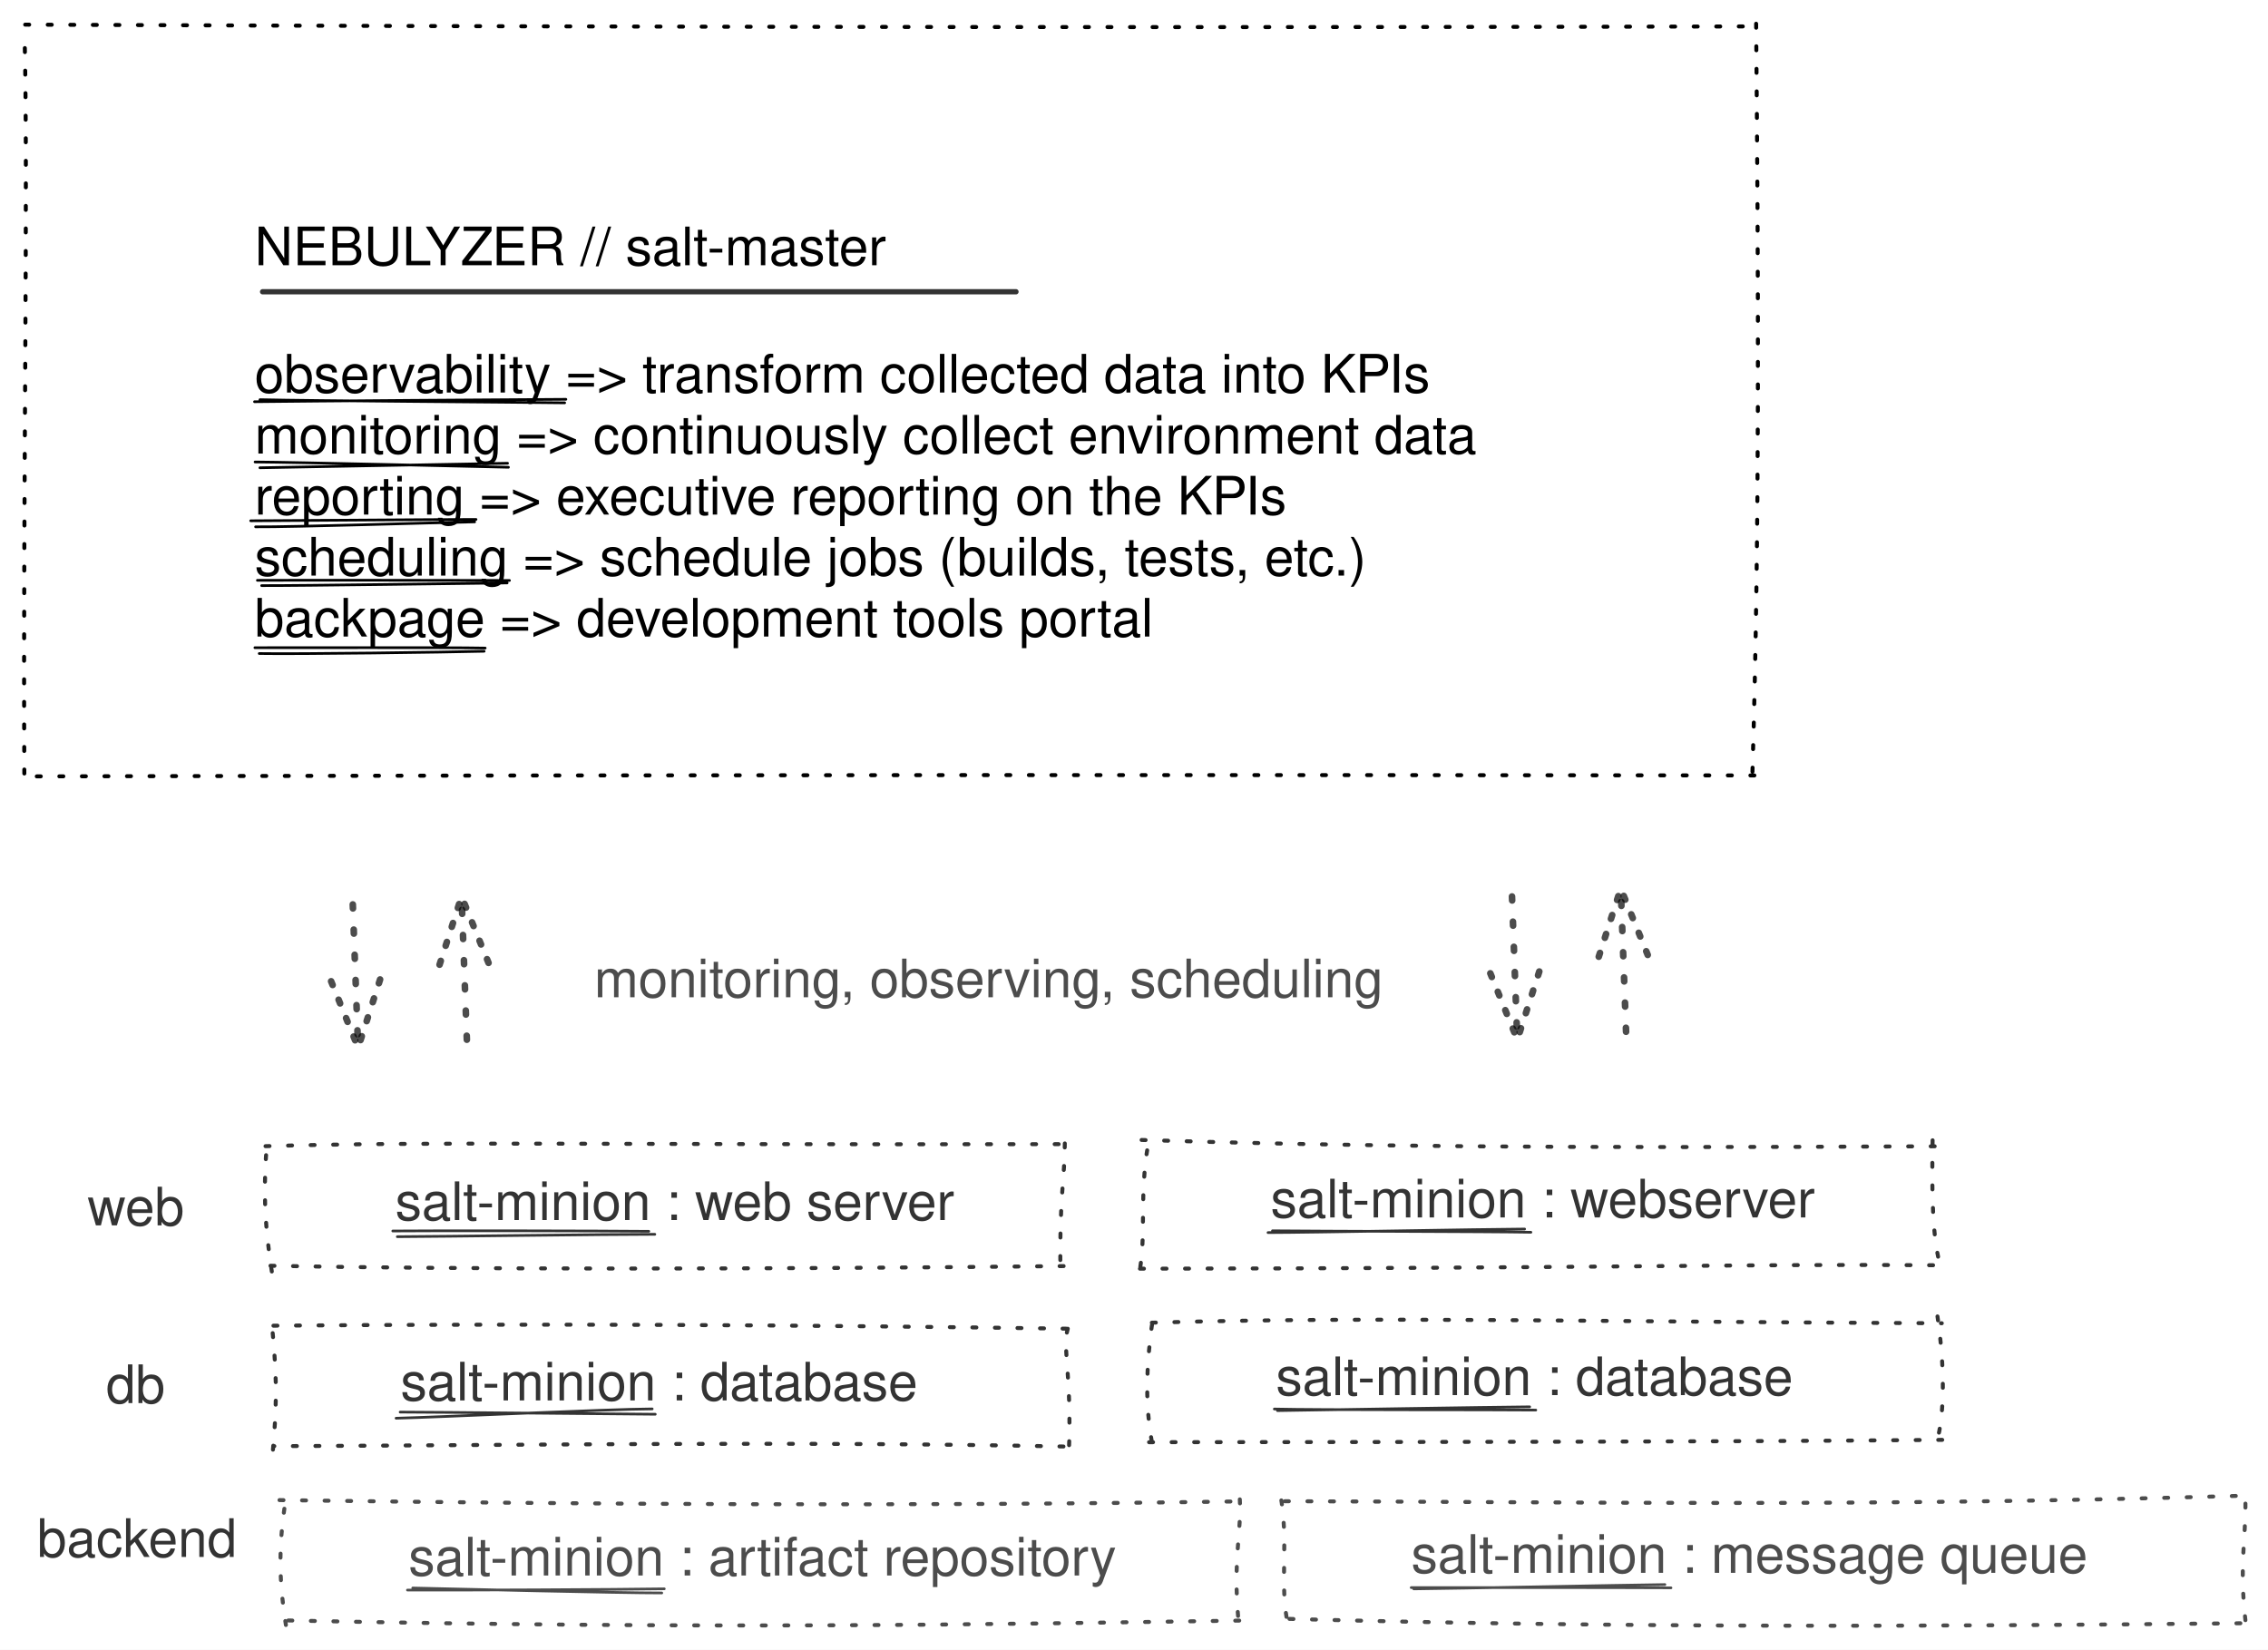
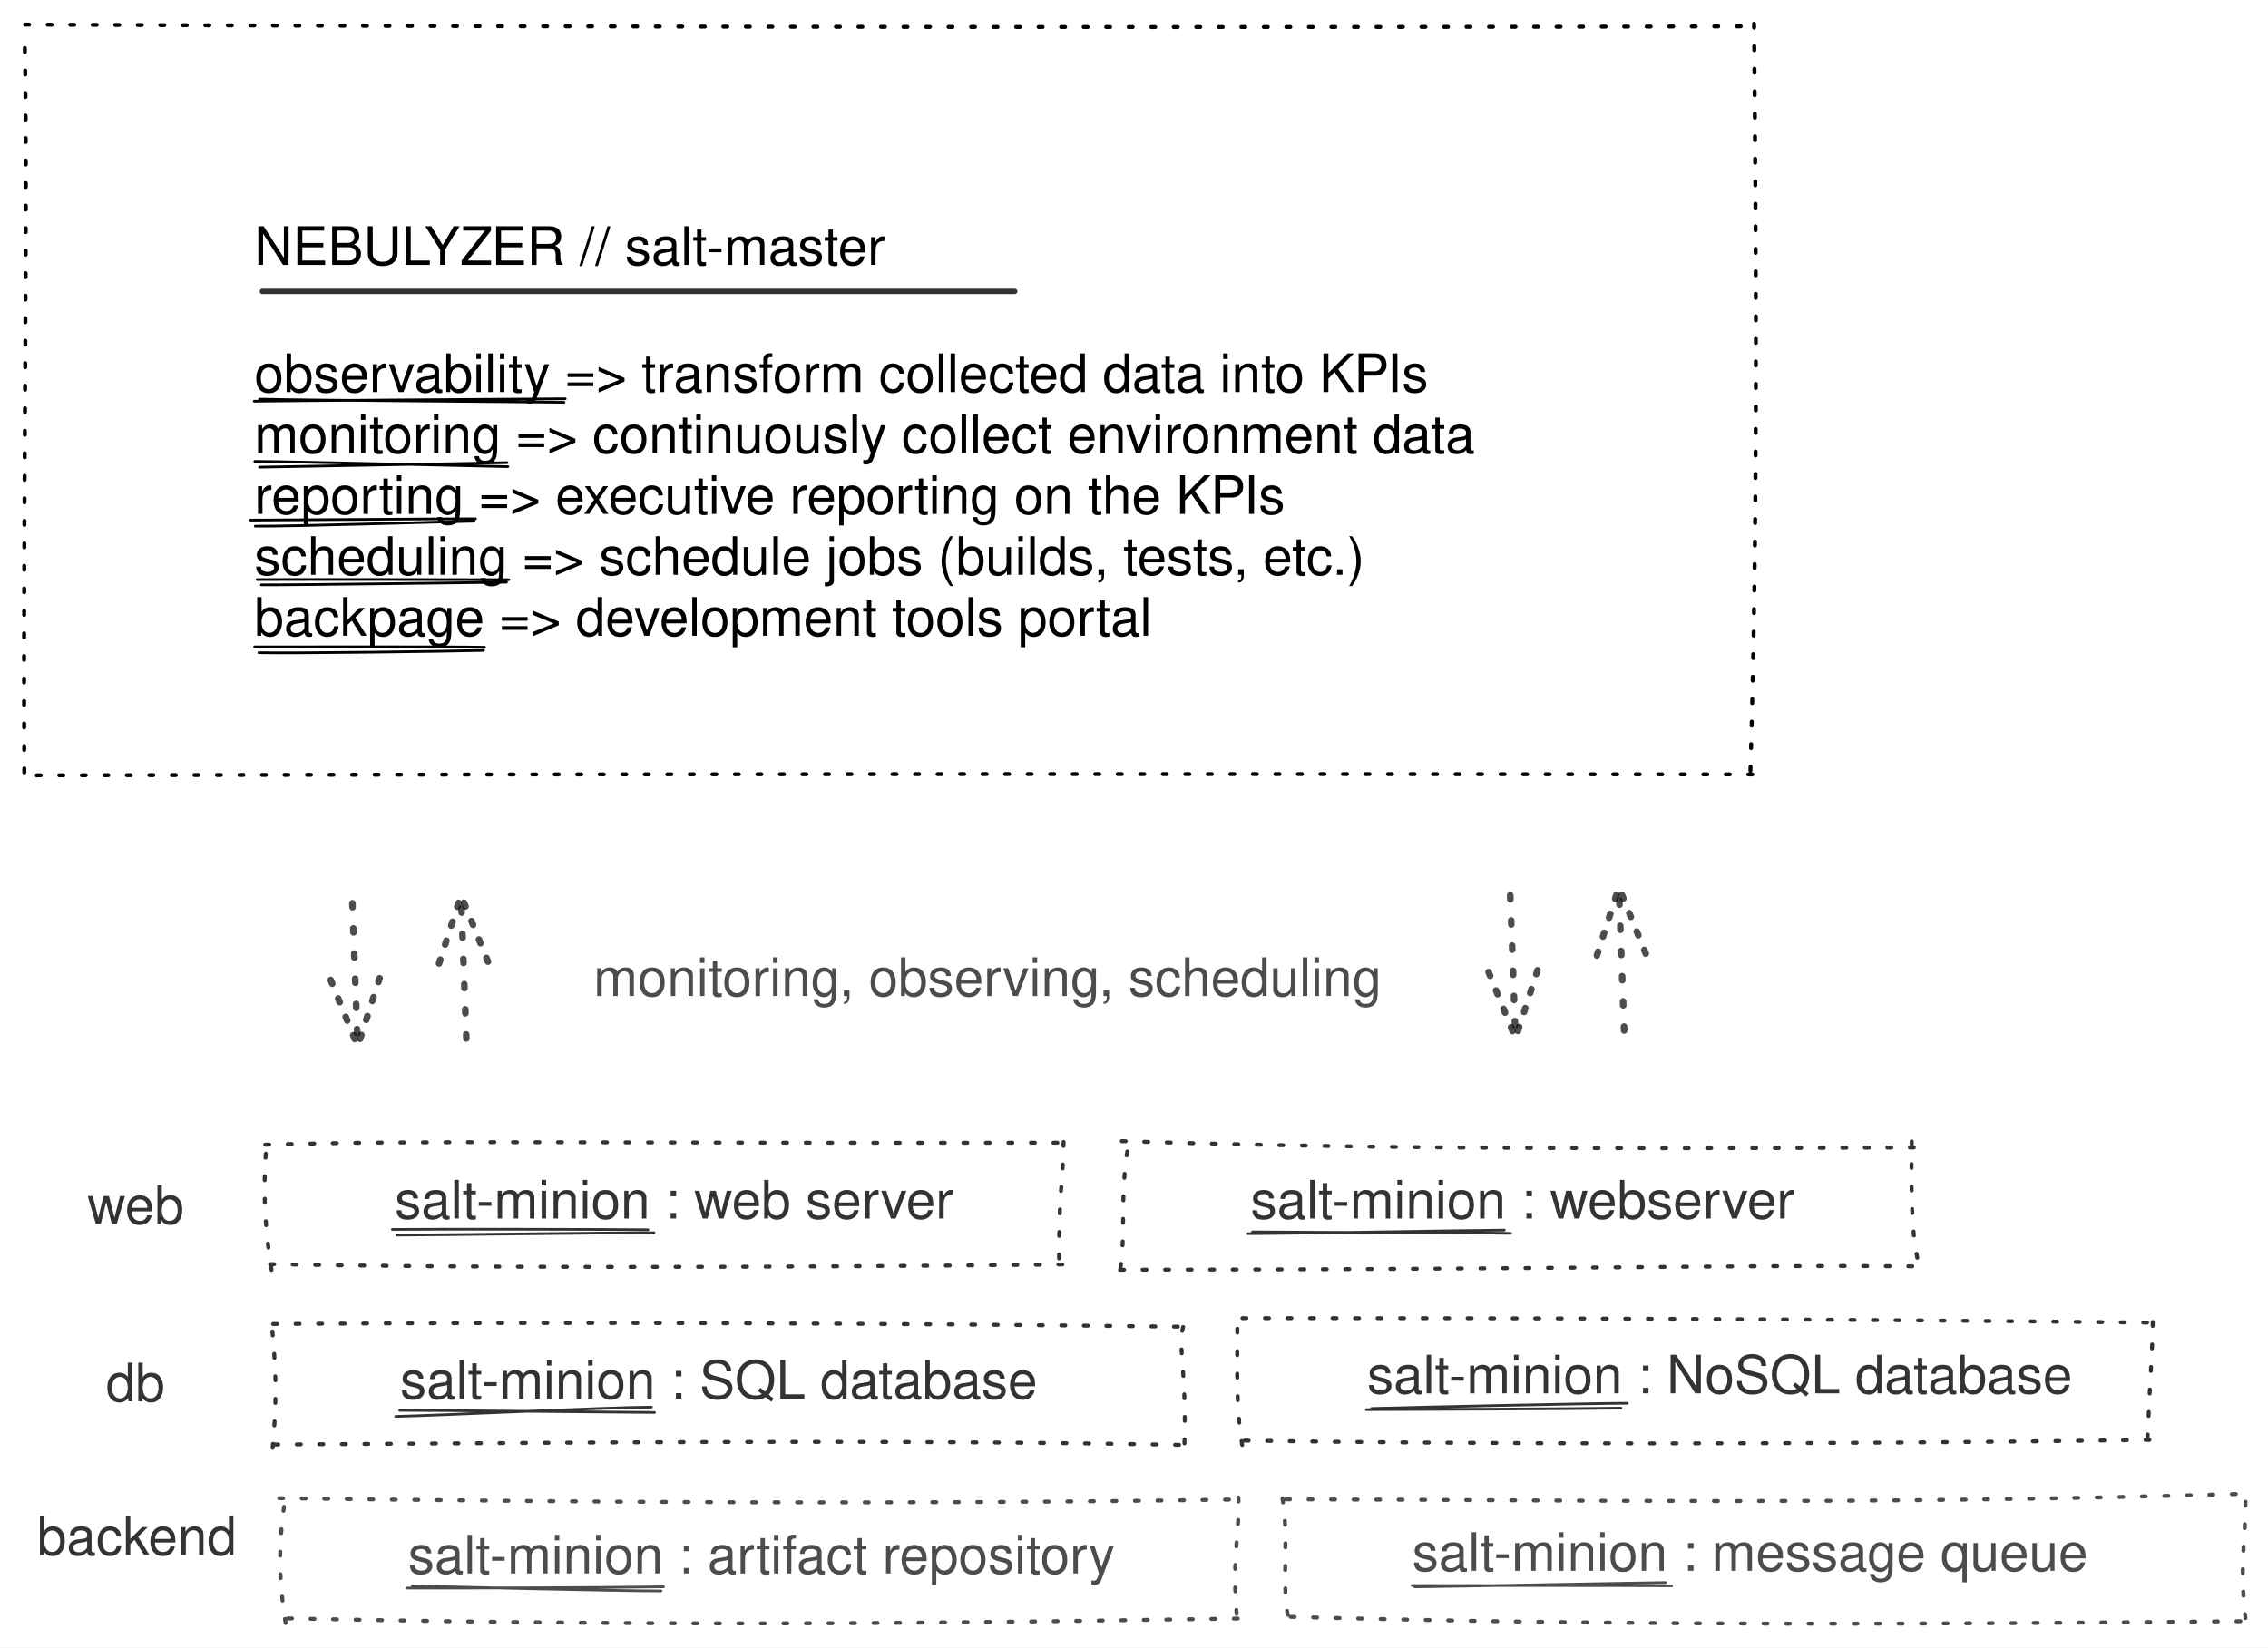
- <svg xmlns="http://www.w3.org/2000/svg" version="1.1" viewBox="0 0 855 622" width="855" height="622">
+ <svg xmlns="http://www.w3.org/2000/svg" version="1.1" viewBox="0 0 856 622" width="856" height="622">
  <defs>
    <style>
      @font-face {
        font-family: "Virgil";
        src: url("https://excalidraw.com/Virgil.woff2");
      }
      @font-face {
        font-family: "Cascadia";
        src: url("https://excalidraw.com/Cascadia.woff2");
      }
    </style>
  </defs>
-   <rect x="0" y="0" width="855" height="622" fill="#ffffff" />
+   <rect x="0" y="0" width="856" height="622" fill="#ffffff" />
  <g transform="translate(96 130) rotate(0 230.5 69)">
    <text x="0" y="18" font-family="Helvetica, Segoe UI Emoji" font-size="20px" fill="#000000" text-anchor="start" style="white-space: pre;" direction="ltr">observability =&gt; transform collected data into KPIs</text>
    <text x="0" y="41" font-family="Helvetica, Segoe UI Emoji" font-size="20px" fill="#000000" text-anchor="start" style="white-space: pre;" direction="ltr">monitoring =&gt; continuously collect environment data</text>
    <text x="0" y="64" font-family="Helvetica, Segoe UI Emoji" font-size="20px" fill="#000000" text-anchor="start" style="white-space: pre;" direction="ltr">reporting =&gt; executive reporting on the KPIs</text>
    <text x="0" y="87" font-family="Helvetica, Segoe UI Emoji" font-size="20px" fill="#000000" text-anchor="start" style="white-space: pre;" direction="ltr">scheduling =&gt; schedule jobs (builds, tests, etc.)</text>
    <text x="0" y="110" font-family="Helvetica, Segoe UI Emoji" font-size="20px" fill="#000000" text-anchor="start" style="white-space: pre;" direction="ltr">backpage =&gt; development tools portal</text>
    <text x="0" y="133" font-family="Helvetica, Segoe UI Emoji" font-size="20px" fill="#000000" text-anchor="start" style="white-space: pre;" direction="ltr" />
  </g>
  <g transform="translate(96 82) rotate(0 120.5 11.5)">
    <text x="0" y="18" font-family="Helvetica, Segoe UI Emoji" font-size="20px" fill="#000000" text-anchor="start" style="white-space: pre;" direction="ltr">NEBULYZER // salt-master</text>
  </g>
  <g stroke-linecap="round" transform="translate(10 10) rotate(0 326 141)">
    <path d="M-0.5 -0.71 C237.59 0.32, 475.64 0.43, 652.8 -0.05 M652.03 -1.05 C652.9 94.31, 653.41 188.77, 650.63 281.7 M651.37 282.36 C458.49 282.14, 265.07 282.13, -0.48 282.72 M-0.83 281.63 C-1.34 171.56, 0.66 59.27, -0.77 1.52" stroke="#000000" stroke-width="1.5" fill="none" stroke-dasharray="1.5 7" />
  </g>
  <g stroke-linecap="round">
    <g transform="translate(96.22342 150.9396) rotate(0 58.41821 0.273784)">
      <path d="M-0.28 0.52 C19.18 0.28, 97.59 -0.3, 117.11 -0.39 M1.78 -0.25 C21.12 0.2, 97.53 0.69, 116.65 0.94" stroke="#000000" stroke-width="1" fill="none" />
    </g>
  </g>
  <g stroke-linecap="round">
    <g transform="translate(96.90261 175) rotate(0 47.02463 0.2727684)">
      <path d="M-0.74 -0.82 C14.89 -0.72, 79.11 0.83, 94.78 1.17 M1.08 1.36 C16.55 1.11, 79.22 -0.03, 94.44 -0.34" stroke="#000000" stroke-width="1" fill="none" />
    </g>
  </g>
  <g stroke-linecap="round">
    <g transform="translate(95.18136 197) rotate(0 41.79852 0.2324495)">
      <path d="M-0.68 -0.65 C13.26 -0.69, 70.17 -1.16, 84.27 -1.16 M1.17 1.63 C14.96 1.76, 70.05 -0.01, 83.75 -0.24" stroke="#000000" stroke-width="1" fill="none" />
    </g>
  </g>
  <g stroke-linecap="round">
    <g transform="translate(98.18136 220) rotate(0 46.36747 -0.2225799)">
      <path d="M-1.15 -1.2 C14.45 -1.3, 77.93 -1.18, 93.88 -1.15 M0.45 0.79 C15.88 0.84, 77.37 -0.05, 93 -0.21" stroke="#000000" stroke-width="1" fill="none" />
    </g>
  </g>
  <g stroke-linecap="round">
    <g transform="translate(97.18136 245) rotate(0 42.31934 0.3121081)">
      <path d="M-1.09 -0.8 C13.38 -0.76, 71.37 -0.95, 85.73 -0.66 M0.54 1.4 C15.03 1.66, 71.34 0.91, 85.33 0.54" stroke="#000000" stroke-width="1" fill="none" />
    </g>
  </g>
  <g stroke-opacity="0.8" fill-opacity="0.8" stroke-linecap="round" transform="translate(101 432) rotate(0 149.5 23)">
    <path d="M-0.9 0.14 C61.09 -1.67, 122.09 -0.32, 299.34 -0.62 M300.42 -0.88 C300.44 11.58, 298.24 20.92, 298.8 47.67 M299.96 45.35 C184.79 46.58, 70.96 46.65, -1.04 45.19 M1.47 47.39 C-1.5 28.54, -1.72 13.96, -0.28 -1.56" stroke="#000000" stroke-width="1.5" fill="none" stroke-dasharray="1.5 7" />
  </g>
  <g stroke-opacity="0.8" fill-opacity="0.8" transform="translate(149 442) rotate(0 106 11.5)">
    <text x="0" y="18" font-family="Helvetica, Segoe UI Emoji" font-size="20px" fill="#000000" text-anchor="start" style="white-space: pre;" direction="ltr">salt-minion : web server</text>
  </g>
  <g stroke-linecap="round">
    <g stroke-opacity="0.8" fill-opacity="0.8" transform="translate(149 465) rotate(0 48.46451 0.1548123)">
      <path d="M-0.93 -0.88 C14.92 -1.05, 79.24 -0.93, 95.59 -0.76 M0.78 1.27 C16.97 1.21, 81.86 0.34, 97.86 0.37" stroke="#000000" stroke-width="1" fill="none" />
    </g>
  </g>
-   <g stroke-opacity="0.8" fill-opacity="0.8" stroke-linecap="round" transform="translate(103 500) rotate(0 149.5 23)">
-     <path d="M0.08 -0.18 C98.99 -0.97, 199.7 -0.51, 299.01 0.95 M299.54 0.97 C297.41 8.16, 301.1 17.93, 299.94 47.95 M297.9 45.37 C196.38 43.34, 95.8 44.91, 0.36 45.24 M-0.1 46.56 C1.01 33.1, 1.82 21.98, -0.45 -0.06" stroke="#000000" stroke-width="1.5" fill="none" stroke-dasharray="1.5 7" />
+   <g stroke-opacity="0.8" fill-opacity="0.8" stroke-linecap="round" transform="translate(103 500) rotate(0 171.5 23)">
+     <path d="M0.07 -0.17 C113.74 -0.93, 229.02 -0.52, 343.01 0.85 M343.54 0.97 C341.41 8.16, 345.1 17.93, 343.94 47.95 M342.01 45.43 C225.51 43.32, 109.85 44.73, 0.32 45.31 M-0.1 46.56 C1.01 33.1, 1.82 21.98, -0.45 -0.06" stroke="#000000" stroke-width="1.5" fill="none" stroke-dasharray="1.5 7" />
  </g>
-   <g stroke-opacity="0.8" fill-opacity="0.8" transform="translate(151 510) rotate(0 98.5 11.5)">
-     <text x="0" y="18" font-family="Helvetica, Segoe UI Emoji" font-size="20px" fill="#000000" text-anchor="start" style="white-space: pre;" direction="ltr">salt-minion : database</text>
+   <g stroke-opacity="0.8" fill-opacity="0.8" transform="translate(151 510) rotate(0 121 11.5)">
+     <text x="0" y="18" font-family="Helvetica, Segoe UI Emoji" font-size="20px" fill="#000000" text-anchor="start" style="white-space: pre;" direction="ltr">salt-minion : SQL database</text>
  </g>
  <g stroke-linecap="round">
    <g stroke-opacity="0.8" fill-opacity="0.8" transform="translate(151 533) rotate(0 47.17133 -0.04908121)">
      <path d="M-0.15 -0.6 C15.81 -0.57, 79.94 0.11, 96.03 0.21 M-1.69 1.71 C14.06 1.34, 78.66 -1.74, 94.87 -1.8" stroke="#000000" stroke-width="1" fill="none" />
+     </g>
+   </g>
+   <g stroke-opacity="0.8" fill-opacity="0.8" stroke-linecap="round" transform="translate(468 498) rotate(0 171.5 23)">
+     <path d="M0.93 -0.38 C105.4 -0.46, 208.88 -0.16, 342.36 1.29 M344.5 1.06 C344.52 9.96, 343.55 20.92, 342.42 47.35 M343.26 45.57 C217.65 47.38, 90.1 47.21, -1.22 45.79 M0.83 47.48 C-1.52 33.49, -1 21.06, -1 1.38" stroke="#000000" stroke-width="1.5" fill="none" stroke-dasharray="1.5 7" />
+   </g>
+   <g stroke-opacity="0.8" fill-opacity="0.8" transform="translate(516 508) rotate(0 133.5 11.5)">
+     <text x="0" y="18" font-family="Helvetica, Segoe UI Emoji" font-size="20px" fill="#000000" text-anchor="start" style="white-space: pre;" direction="ltr">salt-minion : NoSQL database</text>
+   </g>
+   <g stroke-linecap="round">
+     <g stroke-opacity="0.8" fill-opacity="0.8" transform="translate(516 531) rotate(0 48.91923 -0.05081763)">
+       <path d="M-0.35 1.15 C15.64 1.11, 79.73 0.86, 95.8 0.57 M1.67 0.71 C18.07 0.24, 82.61 -1.21, 98.18 -1.26" stroke="#000000" stroke-width="1" fill="none" />
    </g>
  </g>
  <g stroke-opacity="0.7" fill-opacity="0.7" stroke-linecap="round" transform="translate(106 566) rotate(0 180.5 23)">
    <path d="M-0.63 -0.42 C118.15 1.19, 235.26 1.93, 359.76 0.09 M361.39 -0.69 C362.08 11.2, 358.8 21.93, 360.83 44.49 M361.17 45.01 C261.89 46.46, 164.54 48.35, -0.39 44.9 M1.78 46.66 C-0.49 32.48, -1.39 18.02, 1.79 -0.93" stroke="#000000" stroke-width="1.5" fill="none" stroke-dasharray="1.5 7" />
  </g>
  <g stroke-opacity="0.7" fill-opacity="0.7" transform="translate(154 576) rotate(0 134 11.5)">
    <text x="0" y="18" font-family="Helvetica, Segoe UI Emoji" font-size="20px" fill="#000000" text-anchor="start" style="white-space: pre;" direction="ltr">salt-minion : artifact repository</text>
  </g>
  <g stroke-linecap="round">
    <g stroke-opacity="0.7" fill-opacity="0.7" transform="translate(154 599) rotate(0 48.0165 0.6558151)">
      <path d="M-0.4 0.5 C15.78 0.61, 80.17 0.31, 96.43 0.03 M1.6 -0.28 C17.67 0.09, 79.62 1.62, 95.48 1.59" stroke="#000000" stroke-width="1" fill="none" />
    </g>
  </g>
-   <g stroke-opacity="0.7" fill-opacity="0.7" stroke-linecap="round" transform="translate(484 565) rotate(0 180.5 23)">
+   <g stroke-opacity="0.7" fill-opacity="0.7" stroke-linecap="round" transform="translate(485 565) rotate(0 180.5 23)">
    <path d="M0.38 1.01 C109.52 1.19, 216.21 3.23, 360.9 -1.05 M362.49 1.91 C362.63 15.14, 360.15 25.35, 362.53 46.34 M360.58 47.02 C246.54 48.18, 129.4 48.86, -0.29 45.31 M0.98 44.6 C-1.29 31.06, 1.74 14.92, -1.31 -1.46" stroke="#000000" stroke-width="1.5" fill="none" stroke-dasharray="1.5 7" />
  </g>
-   <g stroke-opacity="0.7" fill-opacity="0.7" transform="translate(532 575) rotate(0 128.5 11.5)">
+   <g stroke-opacity="0.7" fill-opacity="0.7" transform="translate(533 575) rotate(0 128.5 11.5)">
    <text x="0" y="18" font-family="Helvetica, Segoe UI Emoji" font-size="20px" fill="#000000" text-anchor="start" style="white-space: pre;" direction="ltr">salt-minion : message queue</text>
  </g>
  <g stroke-linecap="round">
-     <g stroke-opacity="0.7" fill-opacity="0.7" transform="translate(532 598) rotate(0 48.97191 0.2412667)">
+     <g stroke-opacity="0.7" fill-opacity="0.7" transform="translate(533 598) rotate(0 48.97191 0.2412667)">
      <path d="M0.96 1.06 C17.07 0.9, 79.54 -0.38, 95.64 -0.57 M0 0.57 C16.59 0.53, 81.71 0.56, 97.94 0.66" stroke="#000000" stroke-width="1" fill="none" />
    </g>
  </g>
-   <g stroke-opacity="0.8" fill-opacity="0.8" stroke-linecap="round" transform="translate(433 498) rotate(0 149.5 23)">
-     <path d="M1.23 0.69 C85 -1.7, 167.22 0.38, 299.02 0.9 M297.4 -1.67 C300.21 17.42, 300.09 35.73, 297.09 45.71 M299.18 44.87 C212.86 45.63, 127.96 45.66, -0.77 45.75 M1.17 45.34 C-0.36 36.13, -1.92 22.87, 1.69 -1.42" stroke="#000000" stroke-width="1.5" fill="none" stroke-dasharray="1.5 7" />
-   </g>
-   <g stroke-opacity="0.8" fill-opacity="0.8" transform="translate(481 508) rotate(0 98.5 11.5)">
-     <text x="0" y="18" font-family="Helvetica, Segoe UI Emoji" font-size="20px" fill="#000000" text-anchor="start" style="white-space: pre;" direction="ltr">salt-minion : database</text>
-   </g>
-   <g stroke-linecap="round">
-     <g stroke-opacity="0.8" fill-opacity="0.8" transform="translate(481 531) rotate(0 48.68932 0.1270346)">
-       <path d="M0.57 0.84 C16.44 0.58, 79.53 -0.45, 95.66 -0.59 M-0.6 0.24 C15.63 0.65, 81.69 0.46, 97.97 0.64" stroke="#000000" stroke-width="1" fill="none" />
-     </g>
-   </g>
-   <g stroke-opacity="0.8" fill-opacity="0.8" stroke-linecap="round" transform="translate(431 431) rotate(0 149.5 23)">
+   <g stroke-opacity="0.8" fill-opacity="0.8" stroke-linecap="round" transform="translate(424 432) rotate(0 149.5 23)">
    <path d="M-0.63 -1.2 C76.79 1.2, 151.07 1.95, 299.34 1.18 M297.56 -1.07 C297.27 17.81, 297.29 36.45, 300.8 47.22 M297.74 46.03 C231.53 45.48, 166 47.2, -1.46 47.33 M-1.11 46.59 C0.9 33.74, -1.35 19.05, 1.73 1" stroke="#000000" stroke-width="1.5" fill="none" stroke-dasharray="1.5 7" />
  </g>
-   <g stroke-opacity="0.8" fill-opacity="0.8" transform="translate(479 441) rotate(0 103.5 11.5)">
+   <g stroke-opacity="0.8" fill-opacity="0.8" transform="translate(472 442) rotate(0 103.5 11.5)">
    <text x="0" y="18" font-family="Helvetica, Segoe UI Emoji" font-size="20px" fill="#000000" text-anchor="start" style="white-space: pre;" direction="ltr">salt-minion : webserver</text>
  </g>
  <g stroke-linecap="round">
-     <g stroke-opacity="0.8" fill-opacity="0.8" transform="translate(479 464) rotate(0 48.57203 0.04884179)">
+     <g stroke-opacity="0.8" fill-opacity="0.8" transform="translate(472 465) rotate(0 48.57203 0.04884179)">
      <path d="M-0.98 0.72 C15.16 0.7, 79.54 -0.54, 95.76 -0.62 M0.7 0.04 C17.33 0.22, 82.31 0.31, 98.13 0.6" stroke="#000000" stroke-width="1" fill="none" />
    </g>
  </g>
  <g stroke-linecap="round">
    <g stroke-opacity="0.8" fill-opacity="0.8" transform="translate(99 110) rotate(0 142 0)">
      <path d="M0 0 C47.33 0, 236.67 0, 284 0 M0 0 C47.33 0, 236.67 0, 284 0" stroke="#000000" stroke-width="2" fill="none" />
    </g>
  </g>
  <g stroke-opacity="0.8" fill-opacity="0.8" transform="translate(33 444) rotate(0 19 11.5)">
    <text x="0" y="18" font-family="Helvetica, Segoe UI Emoji" font-size="20px" fill="#000000" text-anchor="start" style="white-space: pre;" direction="ltr">web</text>
  </g>
  <g stroke-opacity="0.8" fill-opacity="0.8" transform="translate(40 511) rotate(0 11.5 11.5)">
    <text x="0" y="18" font-family="Helvetica, Segoe UI Emoji" font-size="20px" fill="#000000" text-anchor="start" style="white-space: pre;" direction="ltr">db</text>
  </g>
  <g stroke-opacity="0.8" fill-opacity="0.8" transform="translate(14 569) rotate(0 38.5 11.5)">
    <text x="0" y="18" font-family="Helvetica, Segoe UI Emoji" font-size="20px" fill="#000000" text-anchor="start" style="white-space: pre;" direction="ltr">backend</text>
  </g>
  <g stroke-linecap="round">
    <g stroke-opacity="0.7" fill-opacity="0.7" transform="translate(133 341) rotate(0 1 27)">
      <path d="M0 0 C0.33 9, 1.67 45, 2 54" stroke="#000000" stroke-width="2.5" fill="none" stroke-dasharray="1.5 8" />
    </g>
    <g stroke-opacity="0.7" fill-opacity="0.7" transform="translate(133 341) rotate(0 1 27)">
      <path d="M-8.17 28.97 C-5.02 36.73, -1.86 44.49, 2 54" stroke="#000000" stroke-width="2.5" fill="none" stroke-dasharray="1.5 6" />
    </g>
    <g stroke-opacity="0.7" fill-opacity="0.7" transform="translate(133 341) rotate(0 1 27)">
      <path d="M10.29 28.29 C7.72 36.26, 5.15 44.23, 2 54" stroke="#000000" stroke-width="2.5" fill="none" stroke-dasharray="1.5 6" />
    </g>
  </g>
  <g stroke-linecap="round">
    <g stroke-opacity="0.7" fill-opacity="0.7" transform="translate(174 338) rotate(180 1 27)">
      <path d="M0 0 C0.33 9, 1.67 45, 2 54" stroke="#000000" stroke-width="2.5" fill="none" stroke-dasharray="1.5 8" />
    </g>
    <g stroke-opacity="0.7" fill-opacity="0.7" transform="translate(174 338) rotate(180 1 27)">
      <path d="M-8.17 28.97 C-4.66 37.62, -1.14 46.27, 2 54" stroke="#000000" stroke-width="2.5" fill="none" stroke-dasharray="1.5 6" />
    </g>
    <g stroke-opacity="0.7" fill-opacity="0.7" transform="translate(174 338) rotate(180 1 27)">
      <path d="M10.29 28.29 C7.43 37.17, 4.56 46.06, 2 54" stroke="#000000" stroke-width="2.5" fill="none" stroke-dasharray="1.5 6" />
    </g>
  </g>
  <g stroke-linecap="round">
    <g stroke-opacity="0.7" fill-opacity="0.7" transform="translate(570 338) rotate(0 1 27)">
      <path d="M0 0 C0.33 9, 1.67 45, 2 54" stroke="#000000" stroke-width="2.5" fill="none" stroke-dasharray="1.5 8" />
    </g>
    <g stroke-opacity="0.7" fill-opacity="0.7" transform="translate(570 338) rotate(0 1 27)">
      <path d="M-8.17 28.97 C-4.96 36.87, -1.75 44.77, 2 54" stroke="#000000" stroke-width="2.5" fill="none" stroke-dasharray="1.5 6" />
    </g>
    <g stroke-opacity="0.7" fill-opacity="0.7" transform="translate(570 338) rotate(0 1 27)">
      <path d="M10.29 28.29 C7.68 36.4, 5.06 44.52, 2 54" stroke="#000000" stroke-width="2.5" fill="none" stroke-dasharray="1.5 6" />
    </g>
  </g>
  <g stroke-linecap="round">
    <g stroke-opacity="0.7" fill-opacity="0.7" transform="translate(611 335) rotate(180 1 27)">
      <path d="M0 0 C0.33 9, 1.67 45, 2 54" stroke="#000000" stroke-width="2.5" fill="none" stroke-dasharray="1.5 8" />
    </g>
    <g stroke-opacity="0.7" fill-opacity="0.7" transform="translate(611 335) rotate(180 1 27)">
      <path d="M-8.17 28.97 C-5.71 35.04, -3.24 41.11, 2 54" stroke="#000000" stroke-width="2.5" fill="none" stroke-dasharray="1.5 6" />
    </g>
    <g stroke-opacity="0.7" fill-opacity="0.7" transform="translate(611 335) rotate(180 1 27)">
      <path d="M10.29 28.29 C8.28 34.52, 6.27 40.76, 2 54" stroke="#000000" stroke-width="2.5" fill="none" stroke-dasharray="1.5 6" />
    </g>
  </g>
  <g stroke-opacity="0.7" fill-opacity="0.7" transform="translate(224 358) rotate(0 149.5 11.5)">
    <text x="0" y="18" font-family="Helvetica, Segoe UI Emoji" font-size="20px" fill="#000000" text-anchor="start" style="white-space: pre;" direction="ltr">monitoring, observing, scheduling</text>
  </g>
</svg>
